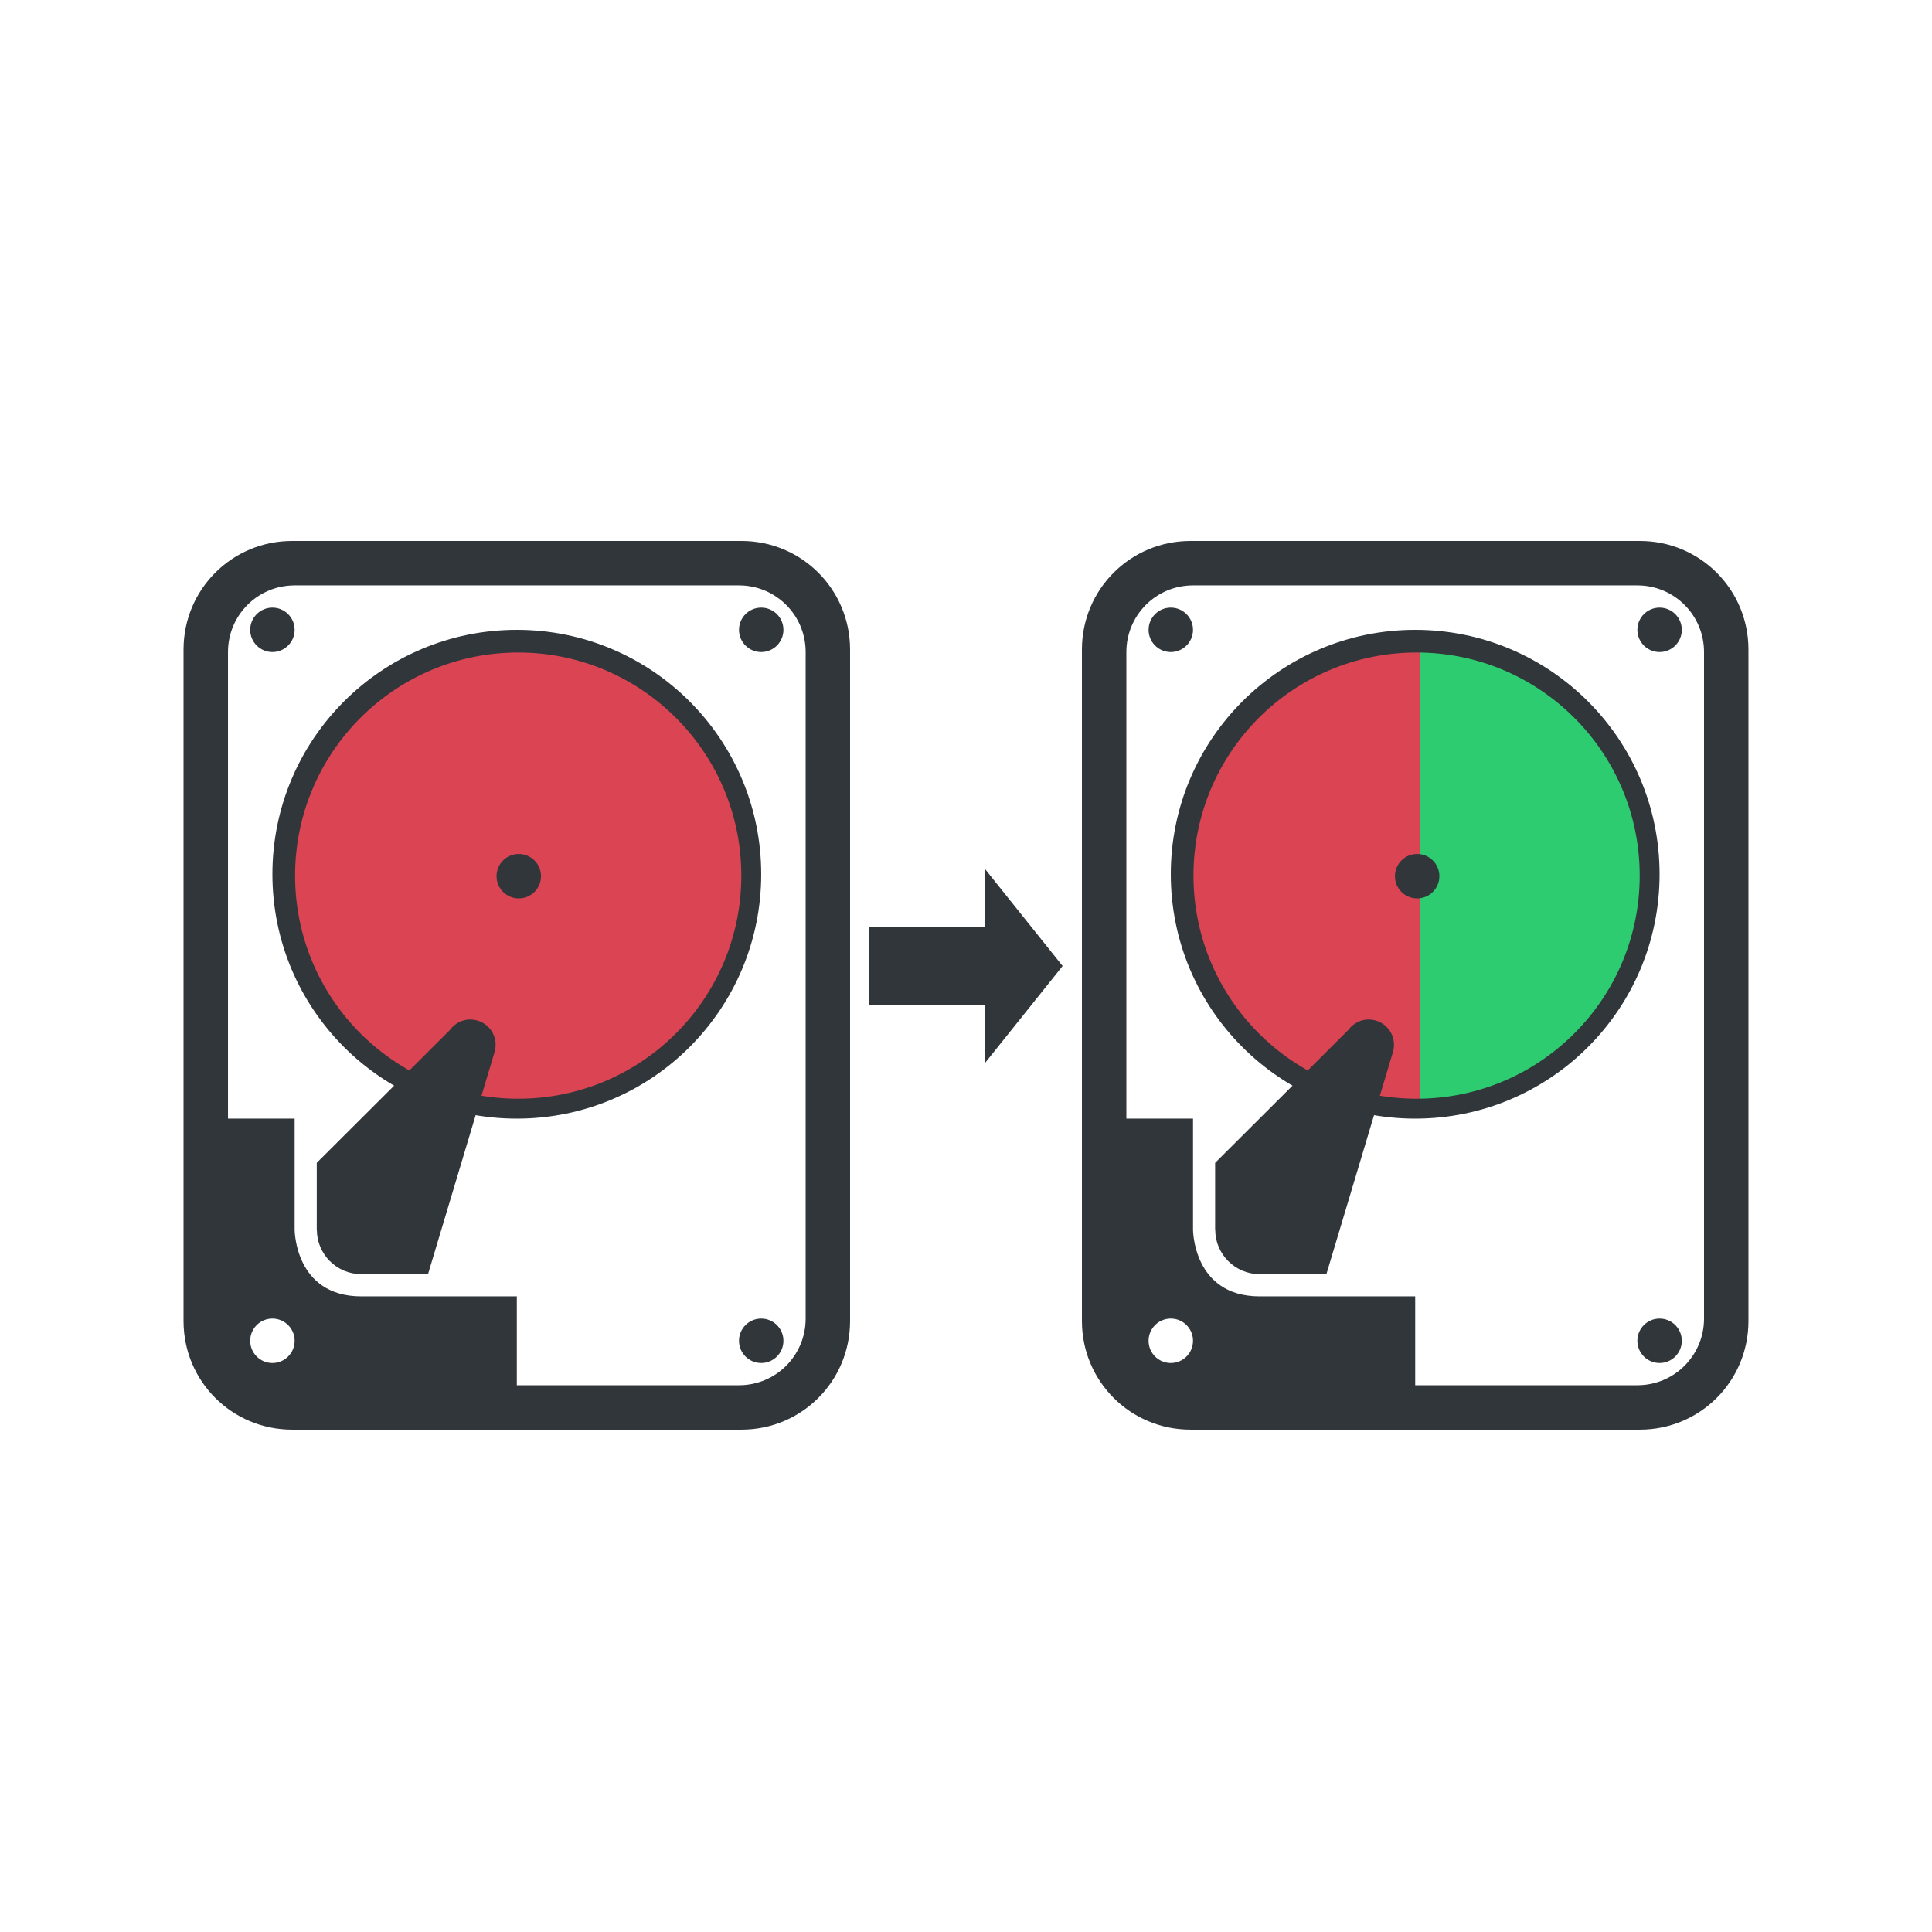
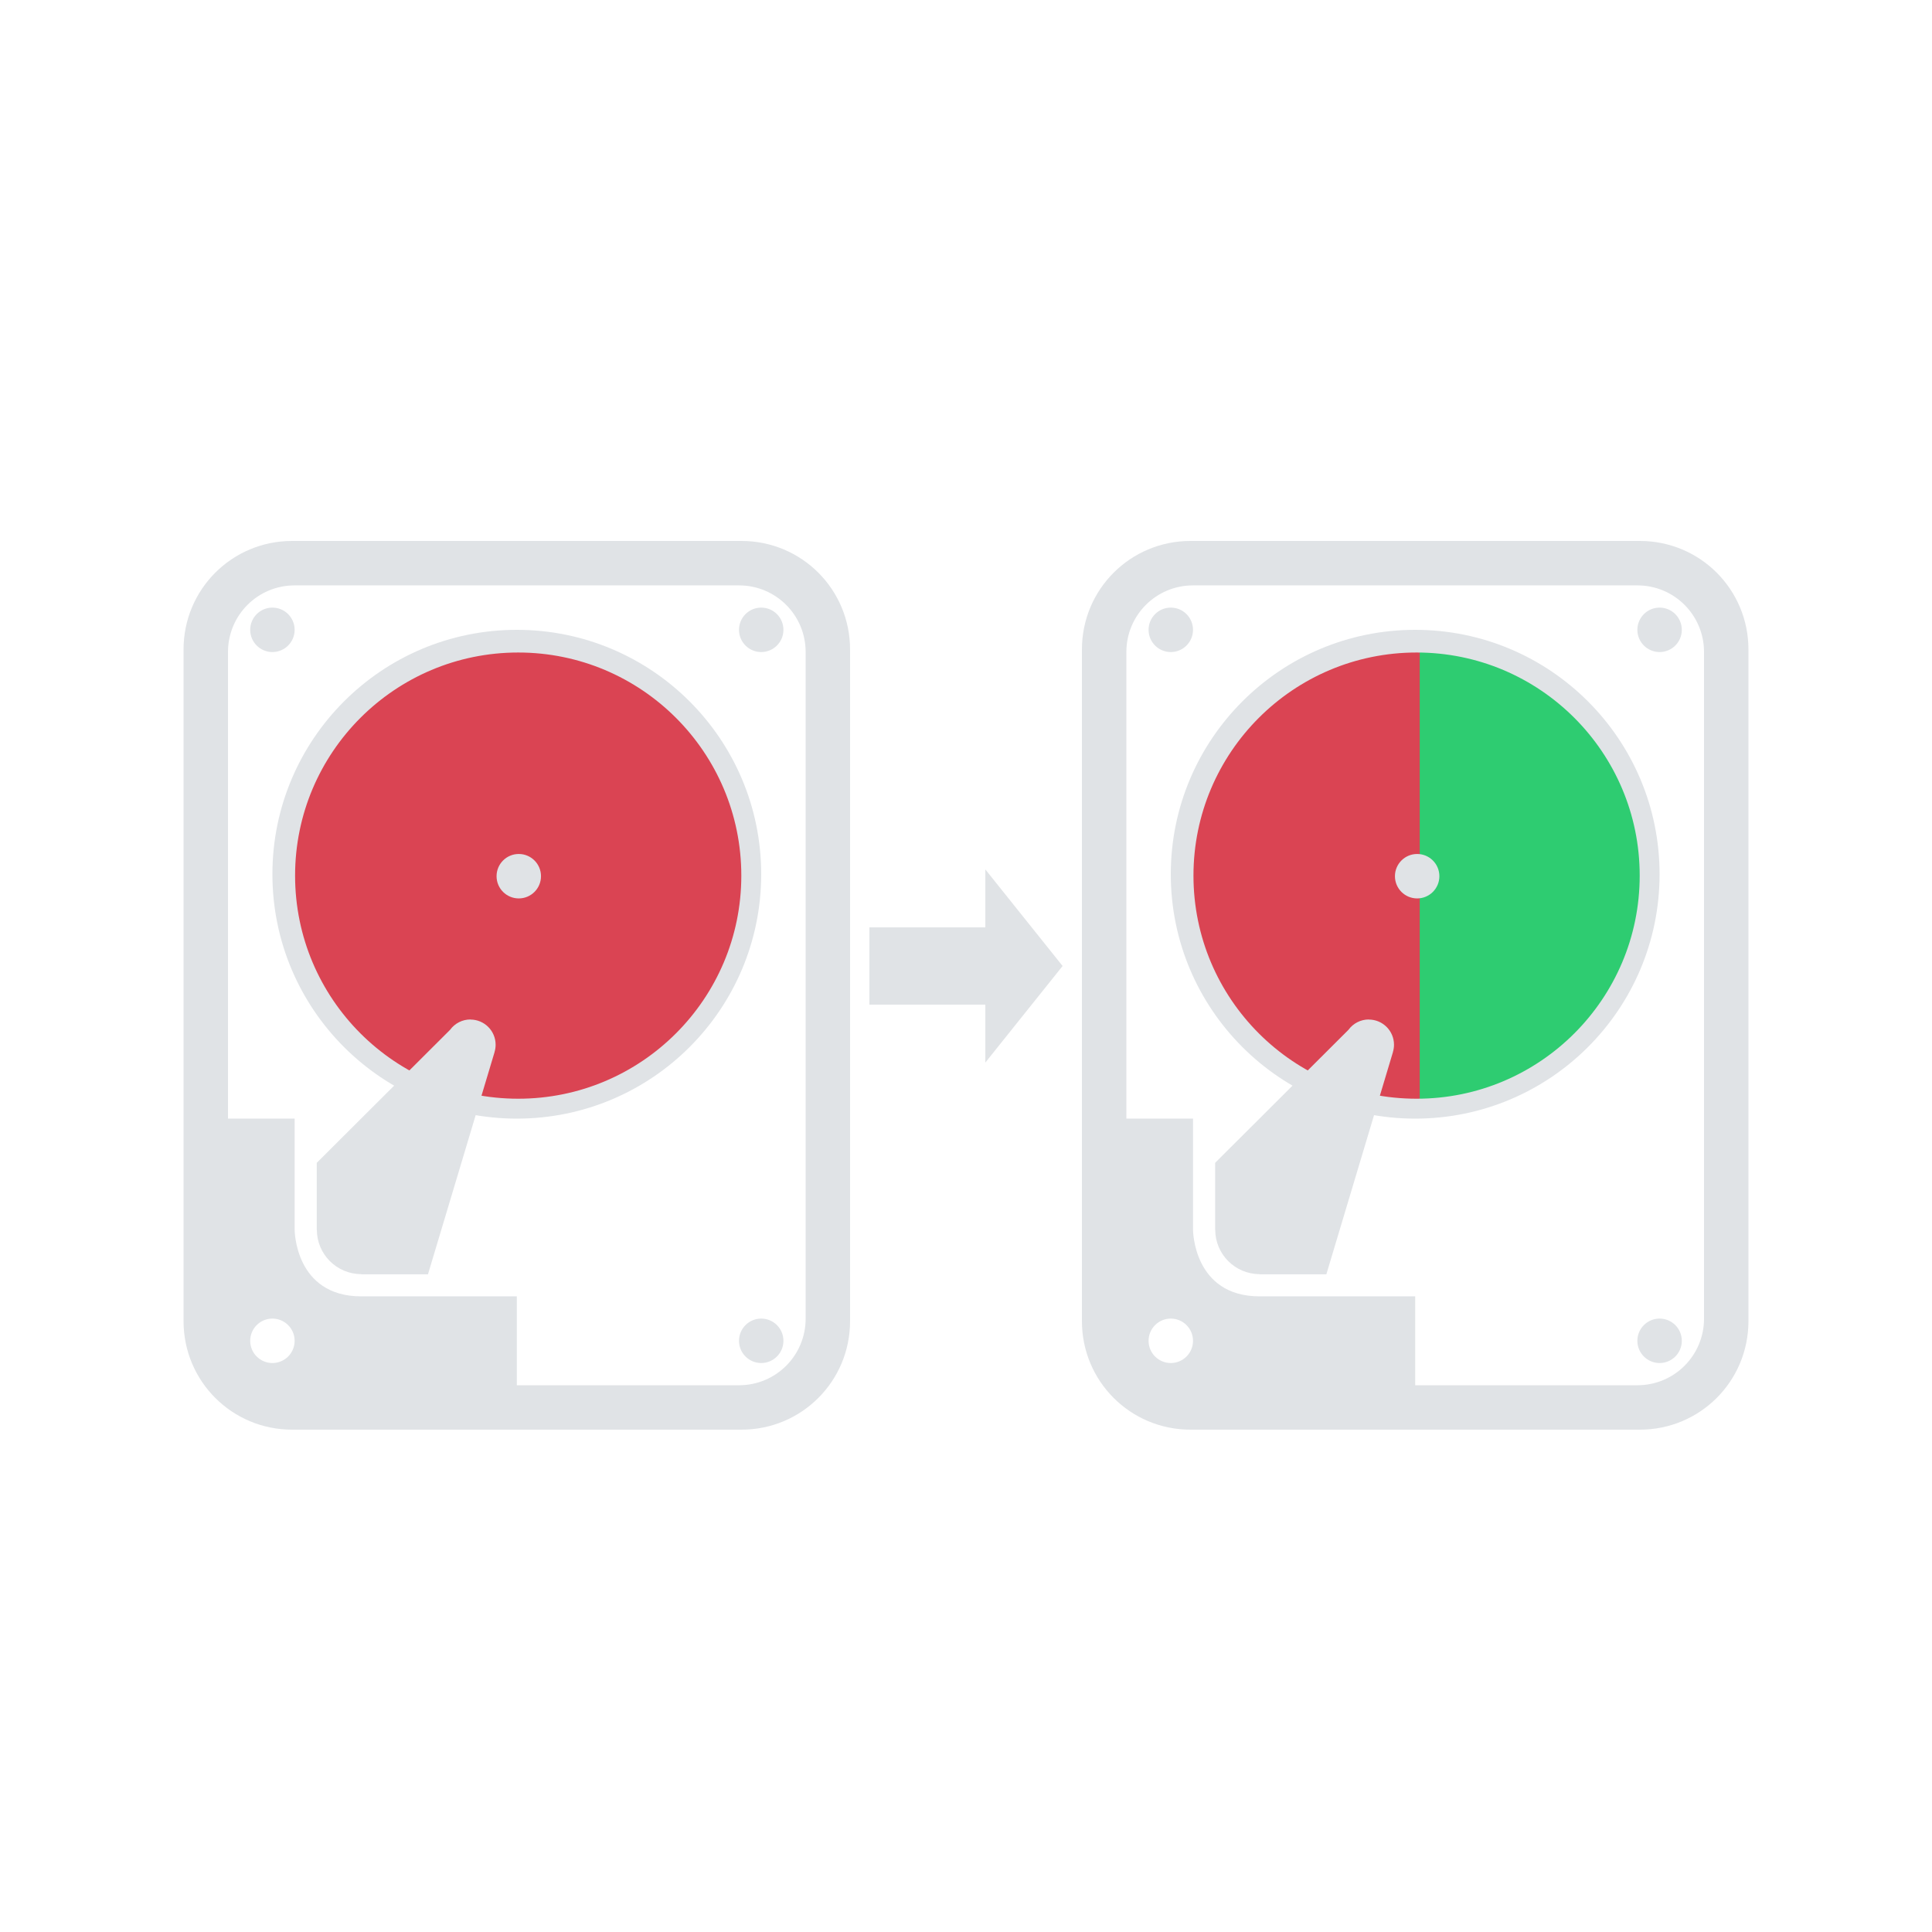
<svg xmlns="http://www.w3.org/2000/svg" width="100" height="100" viewBox="0 0 100 100" id="svg2" version="1.1">
  <defs id="defs4">
    <clipPath clipPathUnits="userSpaceOnUse" id="clipPath4376">
      <ellipse style="opacity:1;fill:#67a100;fill-opacity:1;stroke:none;stroke-width:2;stroke-miterlimit:4;stroke-dasharray:none;stroke-opacity:1" id="ellipse4378" cx="50" cy="992.862" rx="21" ry="20.5" />
    </clipPath>
    <clipPath clipPathUnits="userSpaceOnUse" id="clipPath4382">
      <ellipse style="opacity:1;fill:#67a100;fill-opacity:1;stroke:none;stroke-width:2;stroke-miterlimit:4;stroke-dasharray:none;stroke-opacity:1" id="ellipse4384" cx="50" cy="992.862" rx="21" ry="21.5" />
    </clipPath>
    <clipPath clipPathUnits="userSpaceOnUse" id="clipPath4388">
      <circle style="opacity:1;fill:#67a100;fill-opacity:1;stroke:none;stroke-width:2;stroke-miterlimit:4;stroke-dasharray:none;stroke-opacity:1" id="circle4390" cx="50" cy="992.362" r="21" />
    </clipPath>
    <clipPath clipPathUnits="userSpaceOnUse" id="clipPath4394">
      <circle style="opacity:1;fill:#67a100;fill-opacity:1;stroke:none;stroke-width:2;stroke-miterlimit:4;stroke-dasharray:none;stroke-opacity:1" id="circle4396" cx="50" cy="992.362" r="21" />
    </clipPath>
    <clipPath clipPathUnits="userSpaceOnUse" id="clipPath4376-6">
      <ellipse style="opacity:1;fill:#67a100;fill-opacity:1;stroke:none;stroke-width:2;stroke-miterlimit:4;stroke-dasharray:none;stroke-opacity:1" id="ellipse4378-8" cx="50" cy="992.862" rx="21" ry="20.5" />
    </clipPath>
    <clipPath clipPathUnits="userSpaceOnUse" id="clipPath4382-2">
      <ellipse style="opacity:1;fill:#67a100;fill-opacity:1;stroke:none;stroke-width:2;stroke-miterlimit:4;stroke-dasharray:none;stroke-opacity:1" id="ellipse4384-3" cx="50" cy="992.862" rx="21" ry="21.5" />
    </clipPath>
    <clipPath clipPathUnits="userSpaceOnUse" id="clipPath4394-6">
      <circle style="opacity:1;fill:#67a100;fill-opacity:1;stroke:none;stroke-width:2;stroke-miterlimit:4;stroke-dasharray:none;stroke-opacity:1" id="circle4396-1" cx="50" cy="992.362" r="21" />
    </clipPath>
    <clipPath clipPathUnits="userSpaceOnUse" id="clipPath4388-9">
      <circle style="opacity:1;fill:#67a100;fill-opacity:1;stroke:none;stroke-width:2;stroke-miterlimit:4;stroke-dasharray:none;stroke-opacity:1" id="circle4390-9" cx="50" cy="992.362" r="21" />
    </clipPath>
    <clipPath clipPathUnits="userSpaceOnUse" id="clipPath4382-6">
      <ellipse style="opacity:1;fill:#67a100;fill-opacity:1;stroke:none;stroke-width:2;stroke-miterlimit:4;stroke-dasharray:none;stroke-opacity:1" id="ellipse4384-7" cx="50" cy="992.862" rx="21" ry="21.5" />
    </clipPath>
    <clipPath clipPathUnits="userSpaceOnUse" id="clipPath4394-1">
      <circle style="opacity:1;fill:#67a100;fill-opacity:1;stroke:none;stroke-width:2;stroke-miterlimit:4;stroke-dasharray:none;stroke-opacity:1" id="circle4396-7" cx="50" cy="992.362" r="21" />
    </clipPath>
    <clipPath clipPathUnits="userSpaceOnUse" id="clipPath4388-6">
      <circle style="opacity:1;fill:#67a100;fill-opacity:1;stroke:none;stroke-width:2;stroke-miterlimit:4;stroke-dasharray:none;stroke-opacity:1" id="circle4390-1" cx="50" cy="992.362" r="21" />
    </clipPath>
    <clipPath clipPathUnits="userSpaceOnUse" id="clipPath4376-1">
      <ellipse style="opacity:1;fill:#67a100;fill-opacity:1;stroke:none;stroke-width:2;stroke-miterlimit:4;stroke-dasharray:none;stroke-opacity:1" id="ellipse4378-3" cx="50" cy="992.862" rx="21" ry="20.5" />
    </clipPath>
    <clipPath clipPathUnits="userSpaceOnUse" id="clipPath4955">
      <rect style="opacity:1;fill:#f33600;fill-opacity:1;stroke:none;stroke-width:2.8;stroke-linejoin:round;stroke-miterlimit:4;stroke-dasharray:none;stroke-opacity:1" id="rect4957" width="60" height="25" x="20" y="990.362" ry="3" />
    </clipPath>
    <clipPath clipPathUnits="userSpaceOnUse" id="clipPath4962">
      <circle style="opacity:1;fill:#f33600;fill-opacity:1;stroke:none;stroke-width:2.8;stroke-linejoin:round;stroke-miterlimit:4;stroke-dasharray:none;stroke-opacity:1" id="circle4964" cx="50" cy="44" r="15" />
    </clipPath>
  </defs>
  <g id="layer1" transform="translate(0,-952.3622)">
-     <path style="fill:none;fill-rule:evenodd;stroke:#000000;stroke-width:1px;stroke-linecap:butt;stroke-linejoin:miter;stroke-opacity:1" d="m -600,752.362 0,0" id="path4763" />
+     <path style="fill:none;fill-rule:evenodd;stroke:#000000;stroke-width:1px;stroke-linecap:butt;stroke-linejoin:miter;stroke-opacity:1" d="m -600,752.362 v 0" id="path4763" />
    <g id="g4568" transform="matrix(0.7855012,0,0,0.7937203,-5.340306,202.8818)">
      <ellipse ry="14.729" rx="15.005" cy="1001.231" cx="40.88" id="path4971-1" style="opacity:1;fill:#da4453;fill-opacity:1;stroke:none;stroke-width:2.8;stroke-linejoin:round;stroke-miterlimit:4;stroke-dasharray:none;stroke-opacity:1" />
-       <path style="opacity:1;fill:#31363b;fill-opacity:1;stroke:none;stroke-width:2;stroke-miterlimit:4;stroke-dasharray:none;stroke-opacity:1" d="m 40.853,985.335 a 16.104,15.938 0 0 0 -16.104,15.937 16.104,15.938 0 0 0 16.104,15.938 16.104,15.938 0 0 0 16.104,-15.938 16.104,15.938 0 0 0 -16.104,-15.937 z m 0.092,1.479 a 14.702,14.549 0 0 1 14.702,14.549 14.702,14.549 0 0 1 -14.702,14.549 14.702,14.549 0 0 1 -14.702,-14.549 14.702,14.549 0 0 1 14.702,-14.549 z" id="path4205-5-8-4" />
-       <path id="rect4196-3-2-6" d="m 26.047,979.539 c -3.964,0 -7.154,3.158 -7.154,7.08 l 0,43.794 c 0,3.923 3.191,7.08 7.154,7.08 l 29.612,0 c 3.964,0 7.154,-3.158 7.154,-7.08 l 0,-43.794 c 0,-3.923 -3.191,-7.08 -7.154,-7.08 l -29.612,0 z m 0.166,2.898 29.281,0 c 2.433,0 4.392,1.939 4.392,4.347 l 0,43.466 c 0,2.408 -1.959,4.347 -4.392,4.347 l -14.64,0 0,-5.796 -4.392,0 -5.856,0 c -4.392,0 -4.392,-4.347 -4.392,-4.347 l 0,-7.244 -1.464,0 -2.928,0 0,-30.426 c 0,-2.408 1.959,-4.347 4.392,-4.347 z M 24.749,1030.25 a 1.464,1.449 0 0 1 1.464,1.449 1.464,1.449 0 0 1 -1.464,1.449 1.464,1.449 0 0 1 -1.464,-1.449 1.464,1.449 0 0 1 1.464,-1.449 z" style="opacity:1;fill:#31363b;fill-opacity:1;stroke:none;stroke-width:2;stroke-miterlimit:4;stroke-dasharray:none;stroke-opacity:1" />
-       <ellipse ry="1.449" rx="1.464" cy="985.335" cx="24.749" id="path4212-4-9-5" style="opacity:1;fill:#31363b;fill-opacity:1;stroke:none;stroke-width:2;stroke-miterlimit:4;stroke-dasharray:none;stroke-opacity:1" />
-       <ellipse ry="1.449" rx="1.464" cy="985.335" cx="56.958" id="path4214-4-5-2" style="opacity:1;fill:#31363b;fill-opacity:1;stroke:none;stroke-width:2;stroke-miterlimit:4;stroke-dasharray:none;stroke-opacity:1" />
-       <ellipse ry="1.449" rx="1.464" cy="1001.401" cx="40.983" id="path4216-6-6-3" style="opacity:1;fill:#31363b;fill-opacity:1;stroke:none;stroke-width:2;stroke-miterlimit:4;stroke-dasharray:none;stroke-opacity:1" />
-       <path id="path4224-1-5-6" d="m 37.799,1010.744 a 1.66,1.643 0 0 0 -1.344,0.676 l -8.784,8.673 0,2.917 0,1.449 0.006,0 a 2.928,2.898 0 0 0 2.922,2.892 l 0,0.01 1.464,0 2.937,0 4.389,-14.495 -0.003,0 a 1.66,1.643 0 0 0 0.071,-0.475 1.66,1.643 0 0 0 -1.658,-1.641 z" style="opacity:1;fill:#31363b;fill-opacity:1;stroke:none;stroke-width:2;stroke-miterlimit:4;stroke-dasharray:none;stroke-opacity:1" />
-       <ellipse ry="1.449" rx="1.464" cy="1031.699" cx="56.958" id="path4231-2-9-5" style="opacity:1;fill:#31363b;fill-opacity:1;stroke:none;stroke-width:2;stroke-miterlimit:4;stroke-dasharray:none;stroke-opacity:1" />
+       <path style="opacity:1;fill:#e0e3e6;fill-opacity:1;stroke:none;stroke-width:2;stroke-miterlimit:4;stroke-dasharray:none;stroke-opacity:1" d="m 40.853,985.335 a 16.104,15.938 0 0 0 -16.104,15.937 16.104,15.938 0 0 0 16.104,15.938 16.104,15.938 0 0 0 16.104,-15.938 16.104,15.938 0 0 0 -16.104,-15.937 z m 0.092,1.479 a 14.702,14.549 0 0 1 14.702,14.549 14.702,14.549 0 0 1 -14.702,14.549 14.702,14.549 0 0 1 -14.702,-14.549 14.702,14.549 0 0 1 14.702,-14.549 z" id="path4205-5-8-4" />
+       <path id="rect4196-3-2-6" d="m 26.047,979.539 c -3.964,0 -7.154,3.158 -7.154,7.08 l 0,43.794 c 0,3.923 3.191,7.08 7.154,7.08 l 29.612,0 c 3.964,0 7.154,-3.158 7.154,-7.08 l 0,-43.794 c 0,-3.923 -3.191,-7.08 -7.154,-7.08 l -29.612,0 z m 0.166,2.898 29.281,0 c 2.433,0 4.392,1.939 4.392,4.347 l 0,43.466 c 0,2.408 -1.959,4.347 -4.392,4.347 l -14.64,0 0,-5.796 -4.392,0 -5.856,0 c -4.392,0 -4.392,-4.347 -4.392,-4.347 l 0,-7.244 -1.464,0 -2.928,0 0,-30.426 c 0,-2.408 1.959,-4.347 4.392,-4.347 z M 24.749,1030.25 a 1.464,1.449 0 0 1 1.464,1.449 1.464,1.449 0 0 1 -1.464,1.449 1.464,1.449 0 0 1 -1.464,-1.449 1.464,1.449 0 0 1 1.464,-1.449 z" style="opacity:1;fill:#e0e3e6;fill-opacity:1;stroke:none;stroke-width:2;stroke-miterlimit:4;stroke-dasharray:none;stroke-opacity:1" />
+       <ellipse ry="1.449" rx="1.464" cy="985.335" cx="24.749" id="path4212-4-9-5" style="opacity:1;fill:#e0e3e6;fill-opacity:1;stroke:none;stroke-width:2;stroke-miterlimit:4;stroke-dasharray:none;stroke-opacity:1" />
+       <ellipse ry="1.449" rx="1.464" cy="985.335" cx="56.958" id="path4214-4-5-2" style="opacity:1;fill:#e0e3e6;fill-opacity:1;stroke:none;stroke-width:2;stroke-miterlimit:4;stroke-dasharray:none;stroke-opacity:1" />
+       <ellipse ry="1.449" rx="1.464" cy="1001.401" cx="40.983" id="path4216-6-6-3" style="opacity:1;fill:#e0e3e6;fill-opacity:1;stroke:none;stroke-width:2;stroke-miterlimit:4;stroke-dasharray:none;stroke-opacity:1" />
+       <path id="path4224-1-5-6" d="m 37.799,1010.744 a 1.66,1.643 0 0 0 -1.344,0.676 l -8.784,8.673 0,2.917 0,1.449 0.006,0 a 2.928,2.898 0 0 0 2.922,2.892 l 0,0.01 1.464,0 2.937,0 4.389,-14.495 -0.003,0 a 1.66,1.643 0 0 0 0.071,-0.475 1.66,1.643 0 0 0 -1.658,-1.641 z" style="opacity:1;fill:#e0e3e6;fill-opacity:1;stroke:none;stroke-width:2;stroke-miterlimit:4;stroke-dasharray:none;stroke-opacity:1" />
+       <ellipse ry="1.449" rx="1.464" cy="1031.699" cx="56.958" id="path4231-2-9-5" style="opacity:1;fill:#e0e3e6;fill-opacity:1;stroke:none;stroke-width:2;stroke-miterlimit:4;stroke-dasharray:none;stroke-opacity:1" />
    </g>
    <path style="opacity:1;fill:#da4453;fill-opacity:1;stroke:none;stroke-width:2.8;stroke-linejoin:round;stroke-miterlimit:4;stroke-dasharray:none;stroke-opacity:1" d="m 74,1009.362 c -7.083,0 -12.825,-5.234 -12.825,-11.691 1e-5,-6.456 5.742,-11.69 12.825,-11.69 0,7.473 0,10.473 0,23.381 z" id="path4971-1-6-8" />
    <g id="g4568-5" transform="matrix(0.7855012,0,0,0.7937203,41.1597,202.8818)">
      <path style="opacity:1;fill:#2ecc71;fill-opacity:1;stroke:none;stroke-width:2.8;stroke-linejoin:round;stroke-miterlimit:4;stroke-dasharray:none;stroke-opacity:1" d="m 41.152,1015.96 c 8.287,0 15.005,-6.594 15.005,-14.729 -1.1e-5,-8.134 -6.718,-14.729 -15.005,-14.729 0,9.415 0,13.195 0,29.458 z" id="path4971-1-6" />
-       <path style="opacity:1;fill:#31363b;fill-opacity:1;stroke:none;stroke-width:2;stroke-miterlimit:4;stroke-dasharray:none;stroke-opacity:1" d="m 40.853,985.335 a 16.104,15.938 0 0 0 -16.104,15.937 16.104,15.938 0 0 0 16.104,15.938 16.104,15.938 0 0 0 16.104,-15.938 16.104,15.938 0 0 0 -16.104,-15.937 z m 0.092,1.479 a 14.702,14.549 0 0 1 14.702,14.549 14.702,14.549 0 0 1 -14.702,14.549 14.702,14.549 0 0 1 -14.702,-14.549 14.702,14.549 0 0 1 14.702,-14.549 z" id="path4205-5-8-4-1" />
-       <path id="rect4196-3-2-6-3" d="m 26.047,979.539 c -3.964,0 -7.154,3.158 -7.154,7.08 l 0,43.794 c 0,3.923 3.191,7.08 7.154,7.08 l 29.612,0 c 3.964,0 7.154,-3.158 7.154,-7.08 l 0,-43.794 c 0,-3.923 -3.191,-7.08 -7.154,-7.08 l -29.612,0 z m 0.166,2.898 29.281,0 c 2.433,0 4.392,1.939 4.392,4.347 l 0,43.466 c 0,2.408 -1.959,4.347 -4.392,4.347 l -14.64,0 0,-5.796 -4.392,0 -5.856,0 c -4.392,0 -4.392,-4.347 -4.392,-4.347 l 0,-7.244 -1.464,0 -2.928,0 0,-30.426 c 0,-2.408 1.959,-4.347 4.392,-4.347 z M 24.749,1030.25 a 1.464,1.449 0 0 1 1.464,1.449 1.464,1.449 0 0 1 -1.464,1.449 1.464,1.449 0 0 1 -1.464,-1.449 1.464,1.449 0 0 1 1.464,-1.449 z" style="opacity:1;fill:#31363b;fill-opacity:1;stroke:none;stroke-width:2;stroke-miterlimit:4;stroke-dasharray:none;stroke-opacity:1" />
-       <ellipse ry="1.449" rx="1.464" cy="985.335" cx="24.749" id="path4212-4-9-5-9" style="opacity:1;fill:#31363b;fill-opacity:1;stroke:none;stroke-width:2;stroke-miterlimit:4;stroke-dasharray:none;stroke-opacity:1" />
-       <ellipse ry="1.449" rx="1.464" cy="985.335" cx="56.958" id="path4214-4-5-2-6" style="opacity:1;fill:#31363b;fill-opacity:1;stroke:none;stroke-width:2;stroke-miterlimit:4;stroke-dasharray:none;stroke-opacity:1" />
-       <ellipse ry="1.449" rx="1.464" cy="1001.401" cx="40.983" id="path4216-6-6-3-3" style="opacity:1;fill:#31363b;fill-opacity:1;stroke:none;stroke-width:2;stroke-miterlimit:4;stroke-dasharray:none;stroke-opacity:1" />
-       <path id="path4224-1-5-6-7" d="m 37.799,1010.744 a 1.66,1.643 0 0 0 -1.344,0.676 l -8.784,8.673 0,2.917 0,1.449 0.006,0 a 2.928,2.898 0 0 0 2.922,2.892 l 0,0.01 1.464,0 2.937,0 4.389,-14.495 -0.003,0 a 1.66,1.643 0 0 0 0.071,-0.475 1.66,1.643 0 0 0 -1.658,-1.641 z" style="opacity:1;fill:#31363b;fill-opacity:1;stroke:none;stroke-width:2;stroke-miterlimit:4;stroke-dasharray:none;stroke-opacity:1" />
-       <ellipse ry="1.449" rx="1.464" cy="1031.699" cx="56.958" id="path4231-2-9-5-0" style="opacity:1;fill:#31363b;fill-opacity:1;stroke:none;stroke-width:2;stroke-miterlimit:4;stroke-dasharray:none;stroke-opacity:1" />
+       <path style="opacity:1;fill:#e0e3e6;fill-opacity:1;stroke:none;stroke-width:2;stroke-miterlimit:4;stroke-dasharray:none;stroke-opacity:1" d="m 40.853,985.335 a 16.104,15.938 0 0 0 -16.104,15.937 16.104,15.938 0 0 0 16.104,15.938 16.104,15.938 0 0 0 16.104,-15.938 16.104,15.938 0 0 0 -16.104,-15.937 z m 0.092,1.479 a 14.702,14.549 0 0 1 14.702,14.549 14.702,14.549 0 0 1 -14.702,14.549 14.702,14.549 0 0 1 -14.702,-14.549 14.702,14.549 0 0 1 14.702,-14.549 z" id="path4205-5-8-4-1" />
+       <path id="rect4196-3-2-6-3" d="m 26.047,979.539 c -3.964,0 -7.154,3.158 -7.154,7.08 l 0,43.794 c 0,3.923 3.191,7.08 7.154,7.08 l 29.612,0 c 3.964,0 7.154,-3.158 7.154,-7.08 l 0,-43.794 c 0,-3.923 -3.191,-7.08 -7.154,-7.08 l -29.612,0 z m 0.166,2.898 29.281,0 c 2.433,0 4.392,1.939 4.392,4.347 l 0,43.466 c 0,2.408 -1.959,4.347 -4.392,4.347 l -14.64,0 0,-5.796 -4.392,0 -5.856,0 c -4.392,0 -4.392,-4.347 -4.392,-4.347 l 0,-7.244 -1.464,0 -2.928,0 0,-30.426 c 0,-2.408 1.959,-4.347 4.392,-4.347 z M 24.749,1030.25 a 1.464,1.449 0 0 1 1.464,1.449 1.464,1.449 0 0 1 -1.464,1.449 1.464,1.449 0 0 1 -1.464,-1.449 1.464,1.449 0 0 1 1.464,-1.449 z" style="opacity:1;fill:#e0e3e6;fill-opacity:1;stroke:none;stroke-width:2;stroke-miterlimit:4;stroke-dasharray:none;stroke-opacity:1" />
+       <ellipse ry="1.449" rx="1.464" cy="985.335" cx="24.749" id="path4212-4-9-5-9" style="opacity:1;fill:#e0e3e6;fill-opacity:1;stroke:none;stroke-width:2;stroke-miterlimit:4;stroke-dasharray:none;stroke-opacity:1" />
+       <ellipse ry="1.449" rx="1.464" cy="985.335" cx="56.958" id="path4214-4-5-2-6" style="opacity:1;fill:#e0e3e6;fill-opacity:1;stroke:none;stroke-width:2;stroke-miterlimit:4;stroke-dasharray:none;stroke-opacity:1" />
+       <ellipse ry="1.449" rx="1.464" cy="1001.401" cx="40.983" id="path4216-6-6-3-3" style="opacity:1;fill:#e0e3e6;fill-opacity:1;stroke:none;stroke-width:2;stroke-miterlimit:4;stroke-dasharray:none;stroke-opacity:1" />
+       <path id="path4224-1-5-6-7" d="m 37.799,1010.744 a 1.66,1.643 0 0 0 -1.344,0.676 l -8.784,8.673 0,2.917 0,1.449 0.006,0 a 2.928,2.898 0 0 0 2.922,2.892 l 0,0.01 1.464,0 2.937,0 4.389,-14.495 -0.003,0 a 1.66,1.643 0 0 0 0.071,-0.475 1.66,1.643 0 0 0 -1.658,-1.641 z" style="opacity:1;fill:#e0e3e6;fill-opacity:1;stroke:none;stroke-width:2;stroke-miterlimit:4;stroke-dasharray:none;stroke-opacity:1" />
+       <ellipse ry="1.449" rx="1.464" cy="1031.699" cx="56.958" id="path4231-2-9-5-0" style="opacity:1;fill:#e0e3e6;fill-opacity:1;stroke:none;stroke-width:2;stroke-miterlimit:4;stroke-dasharray:none;stroke-opacity:1" />
    </g>
-     <path style="fill:#31363b;fill-rule:evenodd;stroke:none;stroke-width:1px;stroke-linecap:butt;stroke-linejoin:miter;stroke-opacity:1;fill-opacity:1" d="m 55,1002.362 -4,-5 0,3 -6,0 0,4 6,0 0,3 z" id="path4542" />
+     <path style="fill:#e0e3e6;fill-rule:evenodd;stroke:none;stroke-width:1px;stroke-linecap:butt;stroke-linejoin:miter;stroke-opacity:1;fill-opacity:1" d="m 55,1002.362 -4,-5 0,3 -6,0 0,4 6,0 0,3 z" id="path4542" />
  </g>
</svg>
